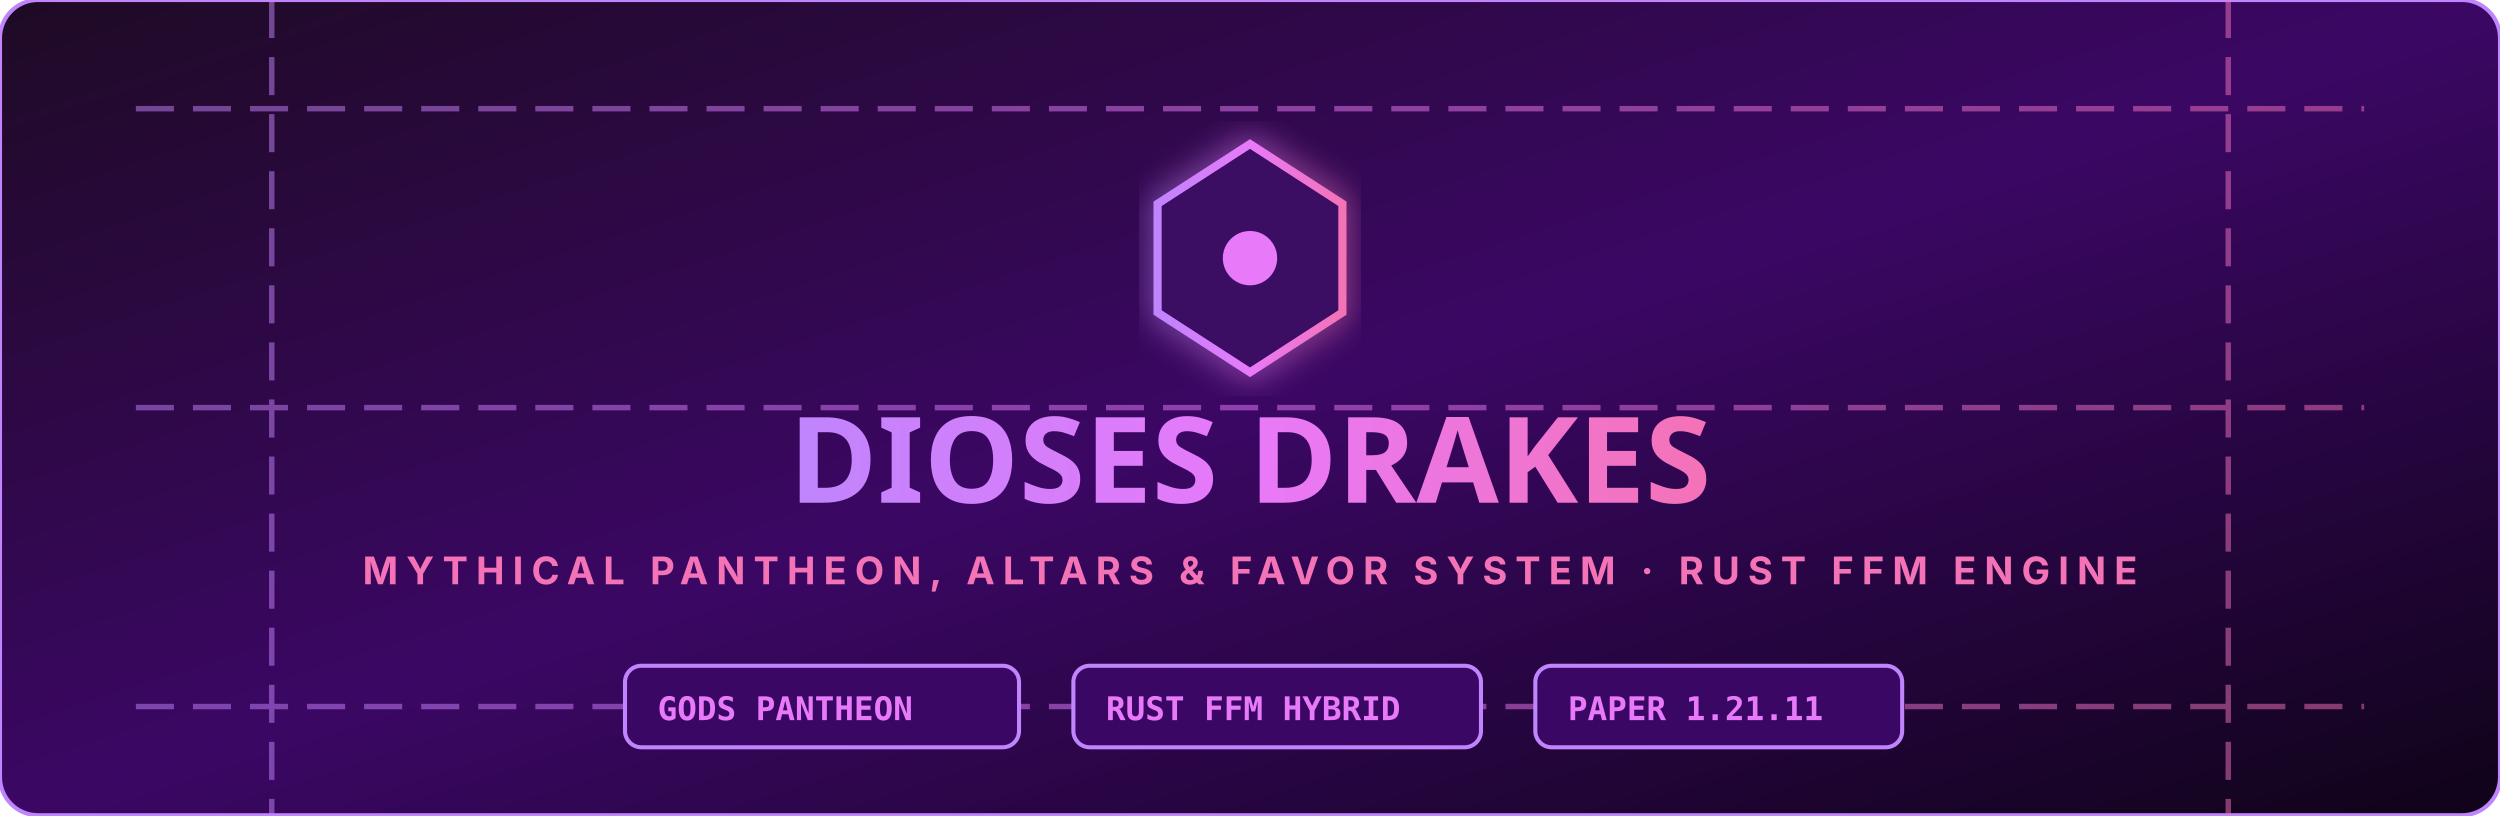
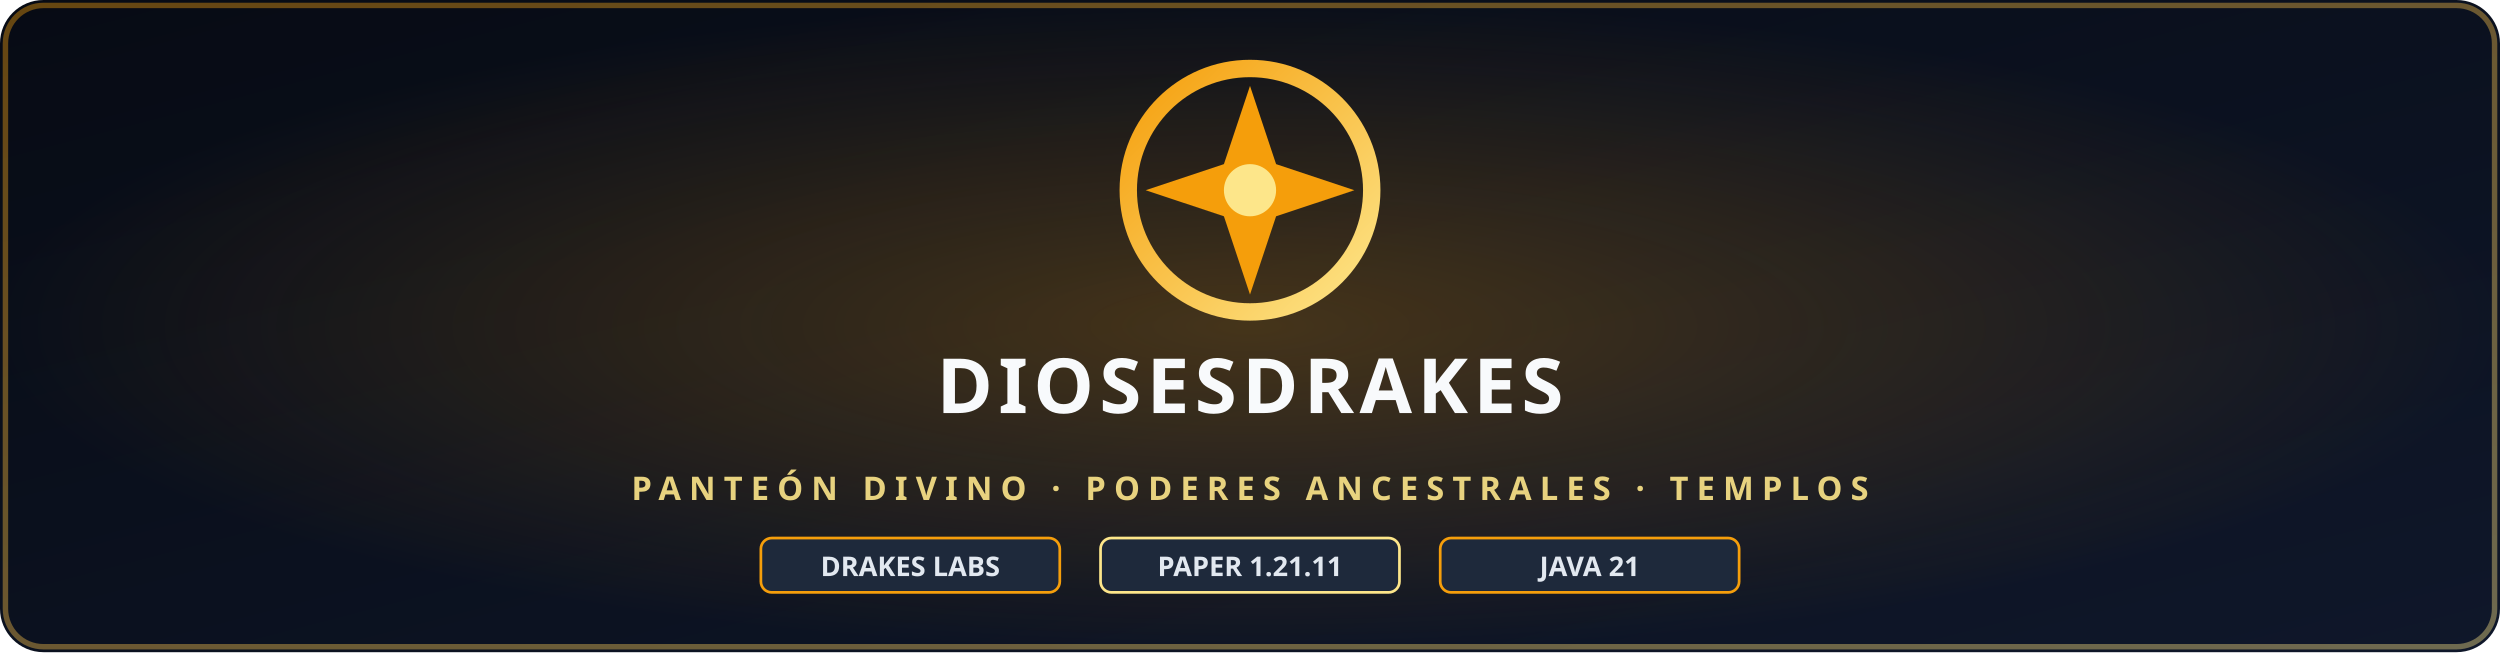
- <svg xmlns="http://www.w3.org/2000/svg" viewBox="0 0 920 300" width="920" height="300">
+ <svg xmlns="http://www.w3.org/2000/svg" viewBox="0 0 920 240" width="920" height="240" role="img" aria-label="DiosesDrakes Banner">
  <defs>
-     <linearGradient id="diosesBg" x1="0%" y1="0%" x2="100%" y2="100%">
-       <stop offset="0%" stop-color="#1E0A24" />
-       <stop offset="50%" stop-color="#3B0764" />
-       <stop offset="100%" stop-color="#0F0318" />
+     <linearGradient id="bFondo" x1="0" y1="0" x2="1" y2="1">
+       <stop offset="0%" stop-color="#070B14" />
+       <stop offset="100%" stop-color="#0F172A" />
    </linearGradient>
-     <linearGradient id="divinePurple" x1="0%" y1="0%" x2="100%" y2="0%">
-       <stop offset="0%" stop-color="#C084FC" />
-       <stop offset="50%" stop-color="#E879F9" />
-       <stop offset="100%" stop-color="#F472B6" />
+     <linearGradient id="acG" x1="0" y1="0" x2="1" y2="1">
+       <stop offset="0%" stop-color="#F59E0B" />
+       <stop offset="100%" stop-color="#FDE68A" />
    </linearGradient>
-     <filter id="diosesGlow">
-       <feGaussianBlur stdDeviation="6" result="blur" />
-       <feMerge>
-         <feMergeNode in="blur" />
-         <feMergeNode in="SourceGraphic" />
-       </feMerge>
-     </filter>
+     <radialGradient id="bHalo" cx="50%" cy="50%" r="50%">
+       <stop offset="0%" stop-color="#F59E0B" stop-opacity="0.25" />
+       <stop offset="100%" stop-color="#F59E0B" stop-opacity="0" />
+     </radialGradient>
  </defs>
-   <style>
-     @keyframes diosesPulse {
-       0%, 100% { opacity: 0.85; filter: drop-shadow(0 0 15px rgba(192, 132, 252, 0.7)); }
-       50% { opacity: 1; filter: drop-shadow(0 0 30px rgba(244, 114, 182, 1)); }
-     }
-     @keyframes starFlow {
-       0% { stroke-dashoffset: 200; }
-       100% { stroke-dashoffset: 0; }
-     }
- 
-     .bg-dioses { fill: url(#diosesBg); }
-     .title-dioses { font-family: 'Outfit', sans-serif; font-weight: 900; font-size: 44px; fill: url(#divinePurple); animation: diosesPulse 3.5s infinite ease-in-out; }
-     .sub-dioses { font-family: 'Inter', sans-serif; font-weight: 700; font-size: 14px; fill: #F472B6; letter-spacing: 3px; }
-     .wire-dioses { stroke: url(#divinePurple); stroke-width: 2; fill: none; stroke-dasharray: 14 7; animation: starFlow 14s linear infinite; opacity: 0.5; }
-     .badge-dioses { fill: #3B0764; stroke: #C084FC; stroke-width: 1.5; rx: 6px; }
-     .btext-dioses { font-family: 'JetBrains Mono', monospace; font-size: 12px; font-weight: 700; fill: #E879F9; }
-   </style>
-   <rect class="bg-dioses" width="920" height="300" rx="14" stroke="#C084FC" stroke-width="1.5" />
-   <path class="wire-dioses" d="M 50,40 H 870 M 50,260 H 870 M 100,0 V 300 M 820,0 V 300 M 50,150 H 870" />
-   <g transform="translate(460, 95)">
-     <polygon points="0,-42 34,-20 34,20 0,42 -34,20 -34,-20" fill="#3B0764" stroke="url(#divinePurple)" stroke-width="3" filter="url(#diosesGlow)" />
-     <circle cx="0" cy="0" r="10" fill="#E879F9" />
+   <rect width="920" height="240" rx="16" fill="url(#bFondo)" />
+   <rect width="920" height="240" rx="16" fill="url(#bHalo)" />
+   <rect x="2" y="2" width="916" height="236" rx="14" fill="none" stroke="url(#acG)" stroke-width="2" opacity="0.4" />
+   <g transform="translate(460,70) scale(1.6)">
+     <circle cx="0" cy="0" r="28" fill="none" stroke="url(#acG)" stroke-width="4" />
+     <path d="M0,-24 L6,-6 L24,0 L6,6 L0,24 L-6,6 L-24,0 L-6,-6 Z" fill="#F59E0B" />
+     <circle cx="0" cy="0" r="6" fill="#FDE68A" />
  </g>
-   <text x="460" y="185" text-anchor="middle" class="title-dioses">DIOSES DRAKES</text>
-   <text x="460" y="215" text-anchor="middle" class="sub-dioses">MYTHICAL PANTHEON, ALTARS &amp; FAVOR SYSTEM · RUST FFM ENGINE</text>
-   <g transform="translate(230, 245)">
-     <rect x="0" y="0" width="145" height="30" class="badge-dioses" />
-     <text x="12" y="20" class="btext-dioses">GODS PANTHEON</text>
-     <rect x="165" y="0" width="150" height="30" class="badge-dioses" stroke="#FF4500" />
-     <text x="177" y="20" class="btext-dioses" fill="#FF7300">RUST FFM HYBRID</text>
-     <rect x="335" y="0" width="135" height="30" class="badge-dioses" stroke="#00FF66" />
-     <text x="347" y="20" class="btext-dioses" fill="#00FF66">PAPER 1.21.11</text>
+   <text x="460" y="152" text-anchor="middle" font-family="'Segoe UI', system-ui, -apple-system, sans-serif" font-weight="900" font-size="28" fill="#F8FAFC" letter-spacing="2">
+     DIOSESDRAKES
+   </text>
+   <text x="460" y="184" text-anchor="middle" font-family="'Segoe UI', system-ui, -apple-system, sans-serif" font-weight="700" font-size="12" fill="#FDE68A" letter-spacing="3" opacity="0.9">
+     PANTEÓN DIVINO · PODERES ANCESTRALES · TEMPLOS
+   </text>
+   <g transform="translate(460, 210)">
+     <rect x="-180" y="-12" width="110" height="20" rx="4" fill="#1E293B" stroke="#F59E0B" stroke-width="1" />
+     <text x="-125" y="2" text-anchor="middle" font-family="sans-serif" font-size="10" font-weight="700" fill="#E2E8F0">DRAKES LABS</text>
+     <rect x="-55" y="-12" width="110" height="20" rx="4" fill="#1E293B" stroke="#FDE68A" stroke-width="1" />
+     <text x="0" y="2" text-anchor="middle" font-family="sans-serif" font-size="10" font-weight="700" fill="#E2E8F0">PAPER 1.21.11</text>
+     <rect x="70" y="-12" width="110" height="20" rx="4" fill="#1E293B" stroke="#F59E0B" stroke-width="1" />
+     <text x="125" y="2" text-anchor="middle" font-family="sans-serif" font-size="10" font-weight="700" fill="#E2E8F0">JAVA 21</text>
  </g>
</svg>
